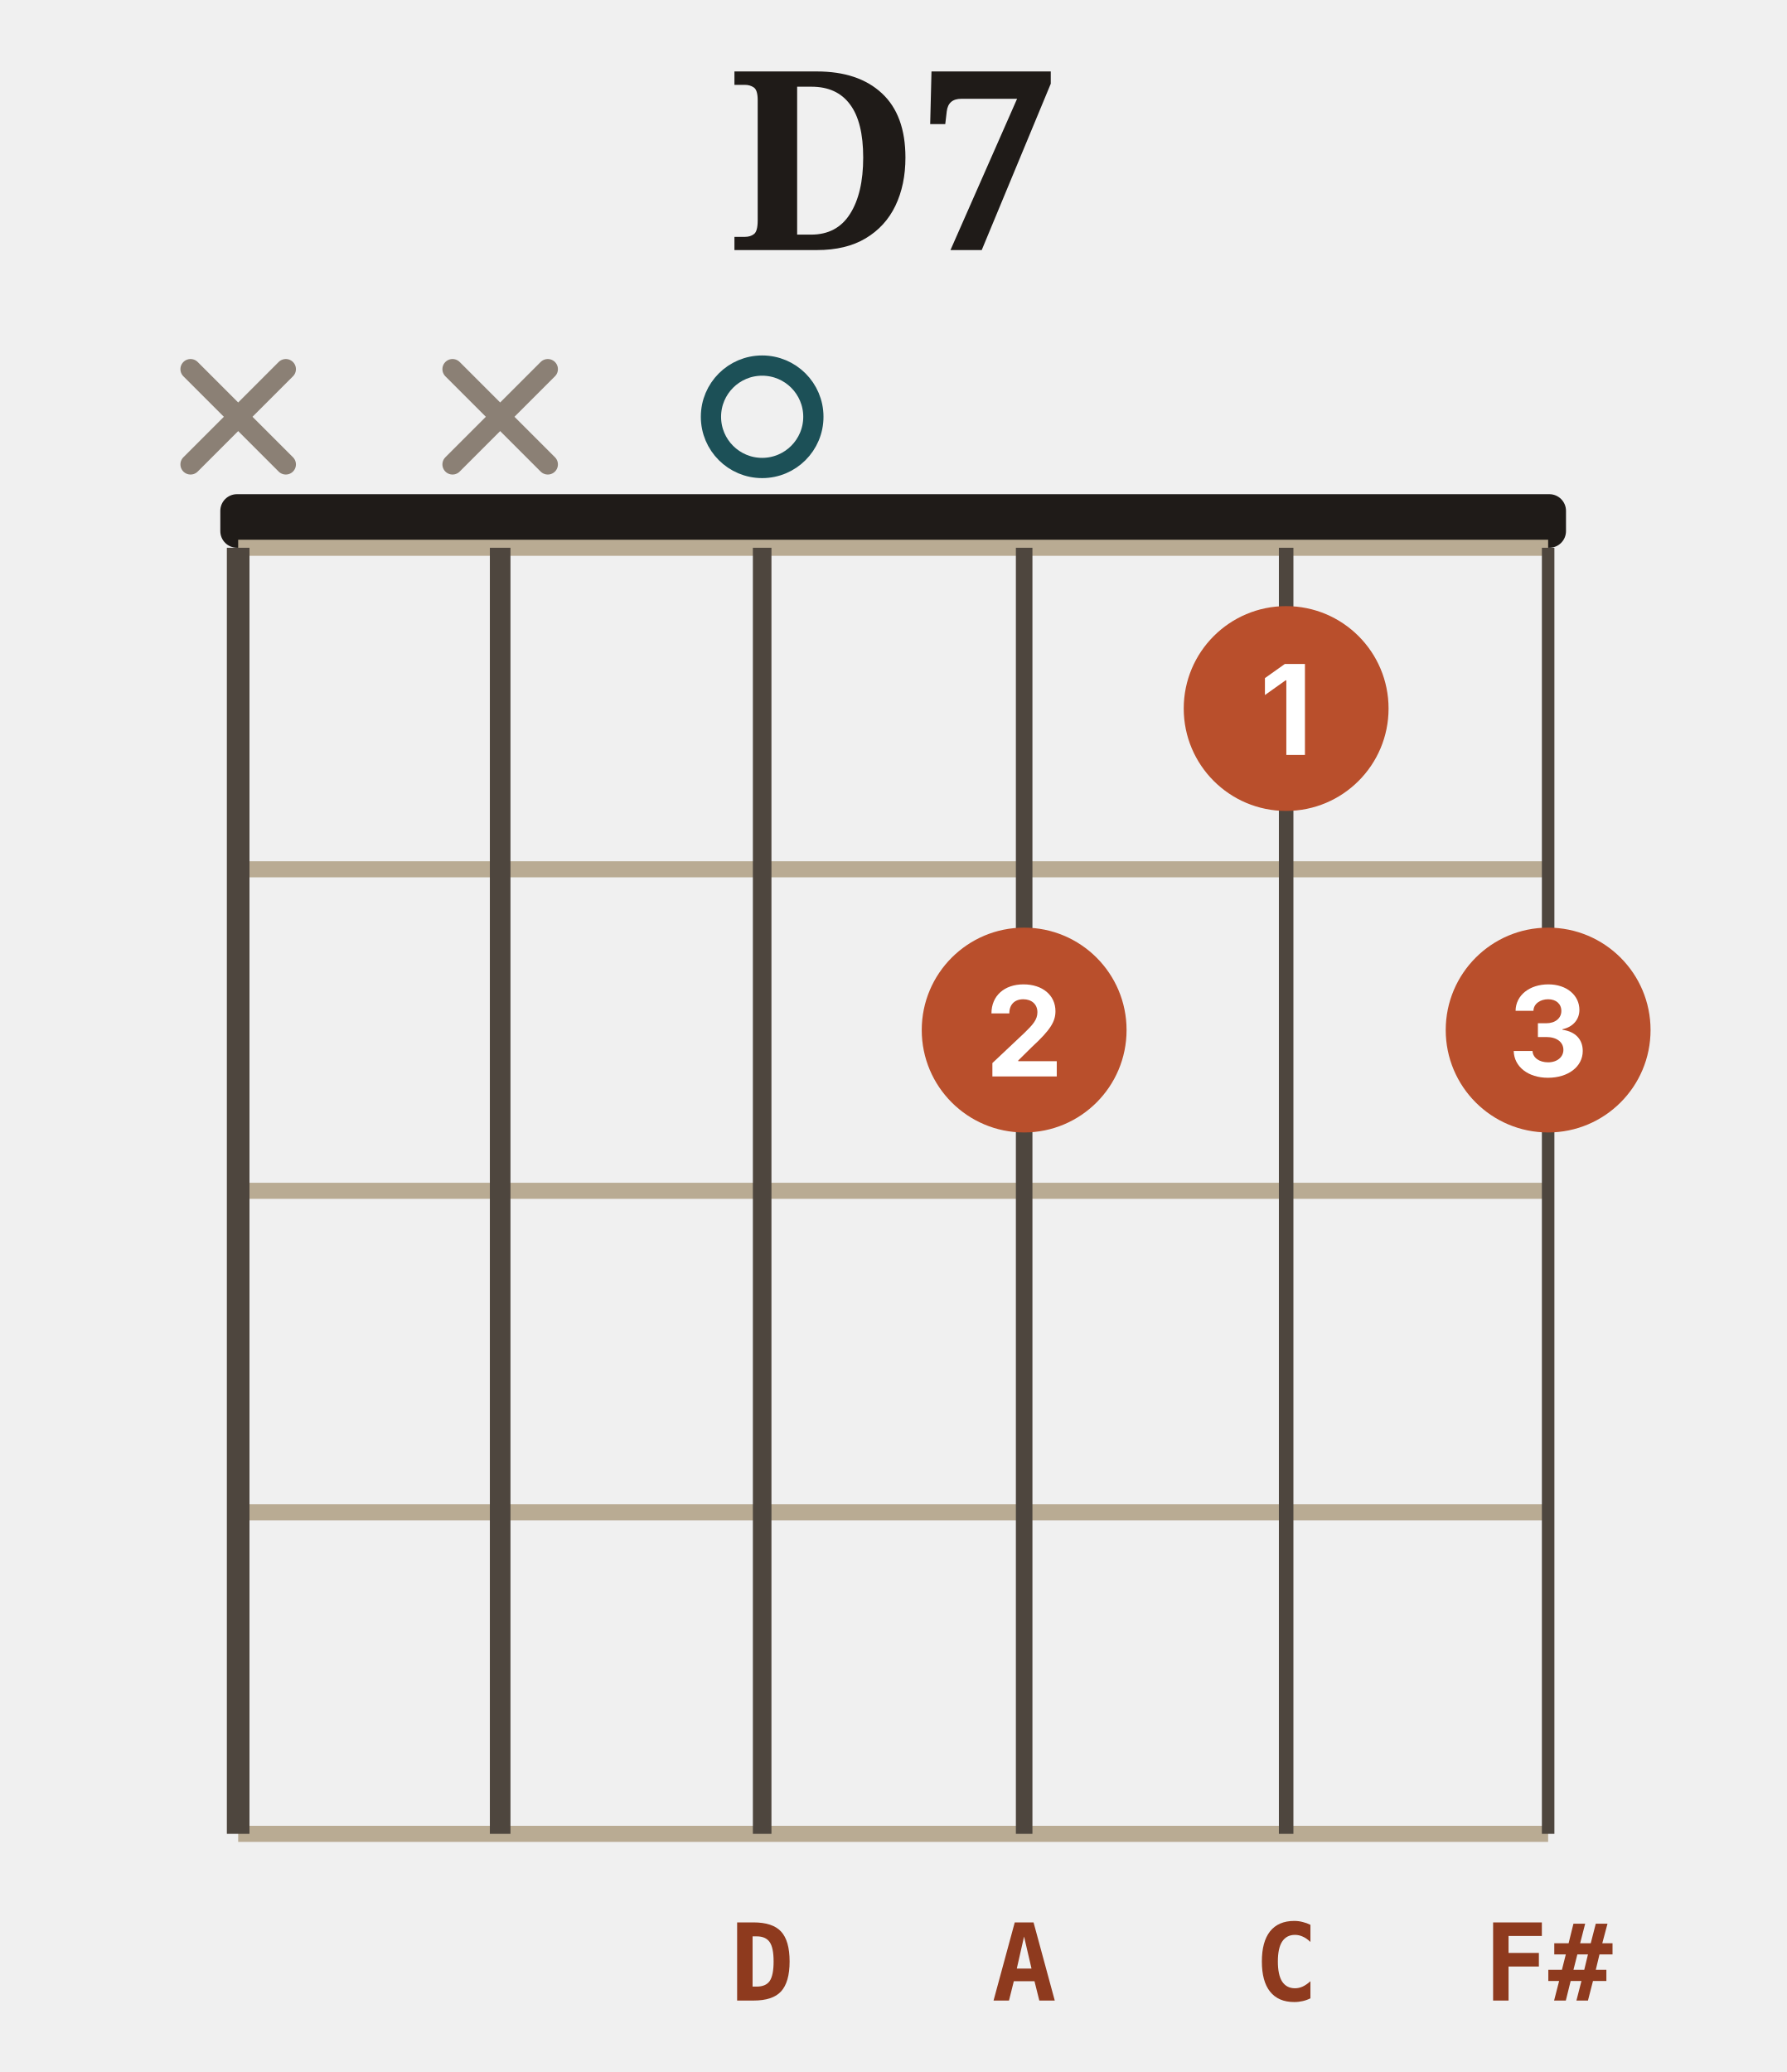
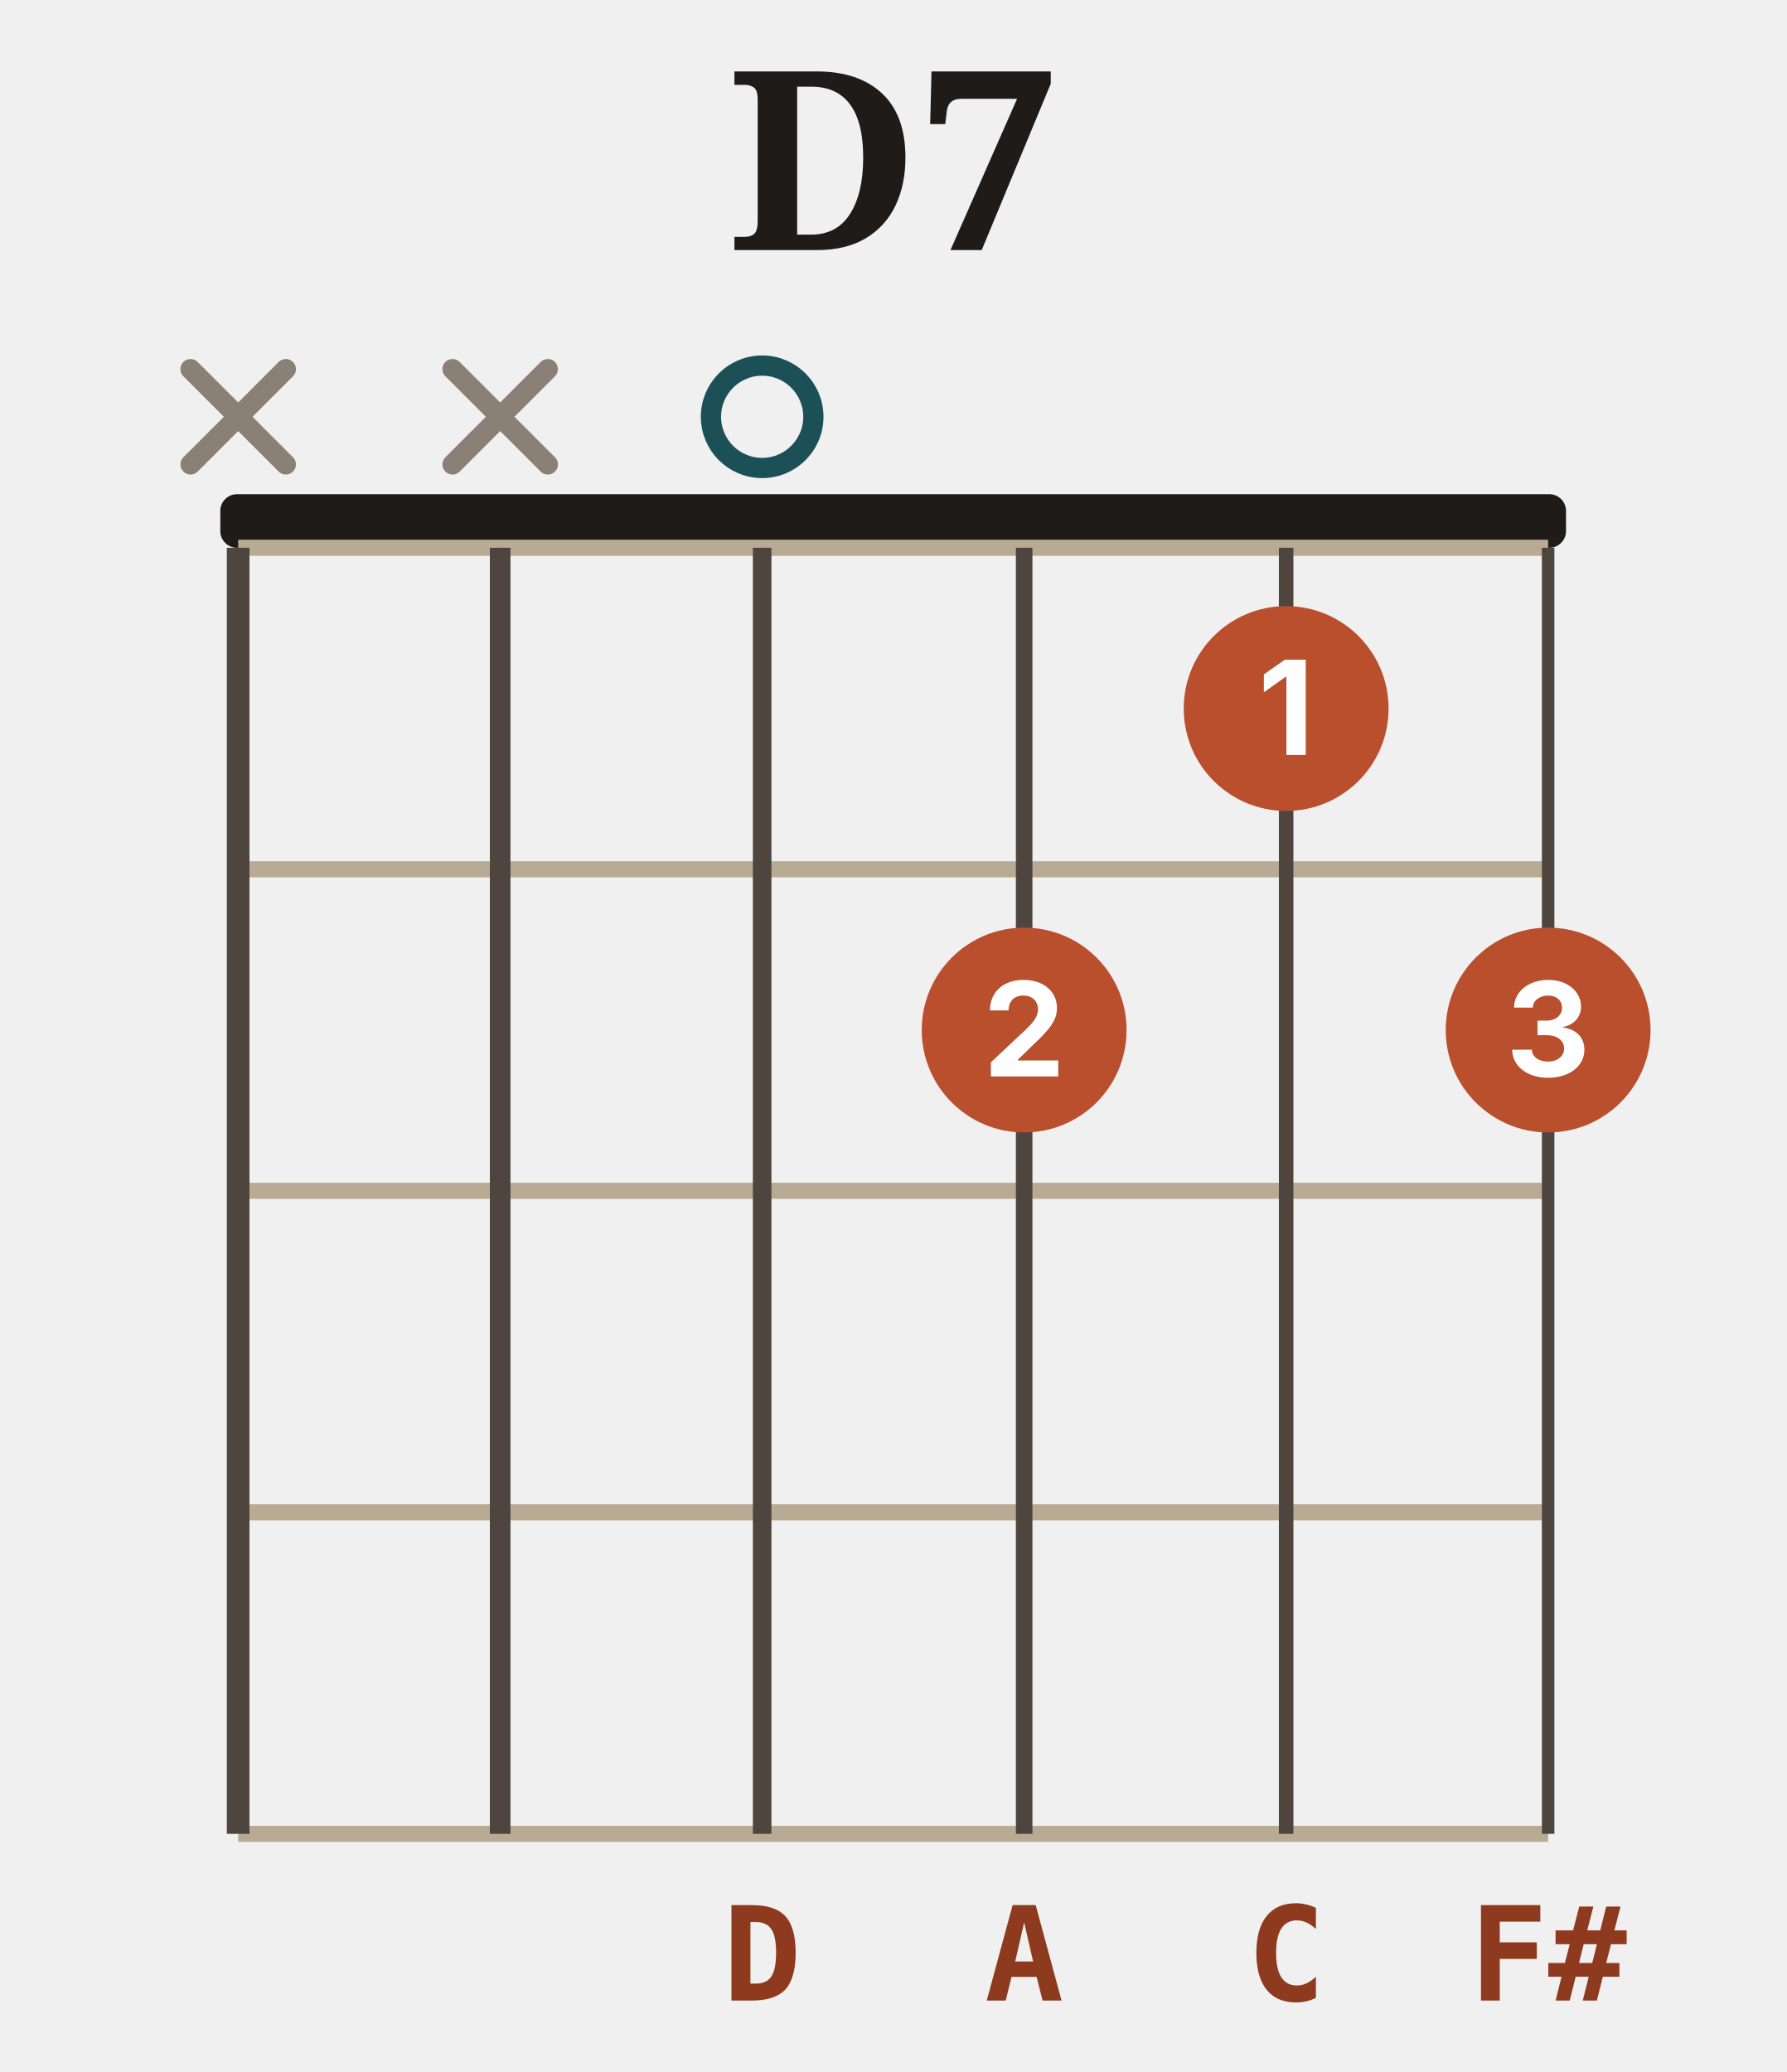
<svg xmlns="http://www.w3.org/2000/svg" width="150" height="174" viewBox="0 0 150 174" font-family="Inter, 'DejaVu Sans', sans-serif">
  <text x="75.0" y="21" text-anchor="middle" font-family="'EB Garamond', Georgia, serif" font-size="21" font-weight="700" fill="#1F1B18">D7</text>
  <g stroke="#8B8075" stroke-width="1.7" stroke-linecap="round">
    <line x1="16.0" y1="31.0" x2="24.0" y2="39.0" />
    <line x1="16.0" y1="39.0" x2="24.0" y2="31.0" />
  </g>
  <g stroke="#8B8075" stroke-width="1.7" stroke-linecap="round">
    <line x1="38.0" y1="31.0" x2="46.0" y2="39.0" />
    <line x1="38.0" y1="39.0" x2="46.0" y2="31.0" />
  </g>
  <circle cx="64.0" cy="35.0" r="4.3" fill="none" stroke="#1C5057" stroke-width="1.7" />
  <rect x="18.5" y="41.5" width="113.0" height="4.5" rx="1.4" fill="#1F1B18" />
  <line x1="20.0" y1="46.0" x2="130.0" y2="46.0" stroke="#B9AB93" stroke-width="1.35" />
  <line x1="20.0" y1="73.0" x2="130.0" y2="73.0" stroke="#B9AB93" stroke-width="1.35" />
  <line x1="20.0" y1="100.0" x2="130.0" y2="100.0" stroke="#B9AB93" stroke-width="1.35" />
  <line x1="20.0" y1="127.0" x2="130.0" y2="127.0" stroke="#B9AB93" stroke-width="1.35" />
  <line x1="20.0" y1="154.0" x2="130.0" y2="154.0" stroke="#B9AB93" stroke-width="1.35" />
  <line x1="20.0" y1="46.0" x2="20.0" y2="154.0" stroke="#4E463E" stroke-width="1.90" />
  <line x1="42.0" y1="46.0" x2="42.0" y2="154.0" stroke="#4E463E" stroke-width="1.73" />
  <line x1="64.0" y1="46.0" x2="64.0" y2="154.0" stroke="#4E463E" stroke-width="1.56" />
  <line x1="86.0" y1="46.0" x2="86.0" y2="154.0" stroke="#4E463E" stroke-width="1.39" />
  <line x1="108.0" y1="46.0" x2="108.0" y2="154.0" stroke="#4E463E" stroke-width="1.22" />
  <line x1="130.0" y1="46.0" x2="130.0" y2="154.0" stroke="#4E463E" stroke-width="1.05" />
  <circle cx="86.0" cy="86.5" r="8.6" fill="#B94F2C" />
-   <text x="86.0" y="90.4" text-anchor="middle" font-size="10.5" font-weight="700" fill="#fff">2</text>
+   <text x="86.0" y="90.4" text-anchor="middle" font-size="11" font-weight="700" fill="#fff">2</text>
  <circle cx="108.0" cy="59.5" r="8.6" fill="#B94F2C" />
-   <text x="108.0" y="63.4" text-anchor="middle" font-size="10.5" font-weight="700" fill="#fff">1</text>
+   <text x="108.0" y="63.4" text-anchor="middle" font-size="11" font-weight="700" fill="#fff">1</text>
  <circle cx="130.0" cy="86.5" r="8.6" fill="#B94F2C" />
-   <text x="130.0" y="90.4" text-anchor="middle" font-size="10.5" font-weight="700" fill="#fff">3</text>
-   <text x="20.0" y="168.0" text-anchor="middle" font-family="'JetBrains Mono', monospace" font-size="9" font-weight="700" fill="#8B8075" />
-   <text x="42.0" y="168.0" text-anchor="middle" font-family="'JetBrains Mono', monospace" font-size="9" font-weight="700" fill="#8B8075" />
-   <text x="64.0" y="168.0" text-anchor="middle" font-family="'JetBrains Mono', monospace" font-size="9" font-weight="700" fill="#8E3A1E">D</text>
-   <text x="86.0" y="168.0" text-anchor="middle" font-family="'JetBrains Mono', monospace" font-size="9" font-weight="700" fill="#8E3A1E">A</text>
-   <text x="108.0" y="168.0" text-anchor="middle" font-family="'JetBrains Mono', monospace" font-size="9" font-weight="700" fill="#8E3A1E">C</text>
-   <text x="130.0" y="168.0" text-anchor="middle" font-family="'JetBrains Mono', monospace" font-size="9" font-weight="700" fill="#8E3A1E">F#</text>
+   <text x="130.0" y="90.4" text-anchor="middle" font-size="11" font-weight="700" fill="#fff">3</text>
+   <text x="20.0" y="168.0" text-anchor="middle" font-family="'JetBrains Mono', monospace" font-size="11" font-weight="700" fill="#8B8075" />
+   <text x="42.0" y="168.0" text-anchor="middle" font-family="'JetBrains Mono', monospace" font-size="11" font-weight="700" fill="#8B8075" />
+   <text x="64.0" y="168.0" text-anchor="middle" font-family="'JetBrains Mono', monospace" font-size="11" font-weight="700" fill="#8E3A1E">D</text>
+   <text x="86.0" y="168.0" text-anchor="middle" font-family="'JetBrains Mono', monospace" font-size="11" font-weight="700" fill="#8E3A1E">A</text>
+   <text x="108.0" y="168.0" text-anchor="middle" font-family="'JetBrains Mono', monospace" font-size="11" font-weight="700" fill="#8E3A1E">C</text>
+   <text x="130.0" y="168.0" text-anchor="middle" font-family="'JetBrains Mono', monospace" font-size="11" font-weight="700" fill="#8E3A1E">F#</text>
</svg>
